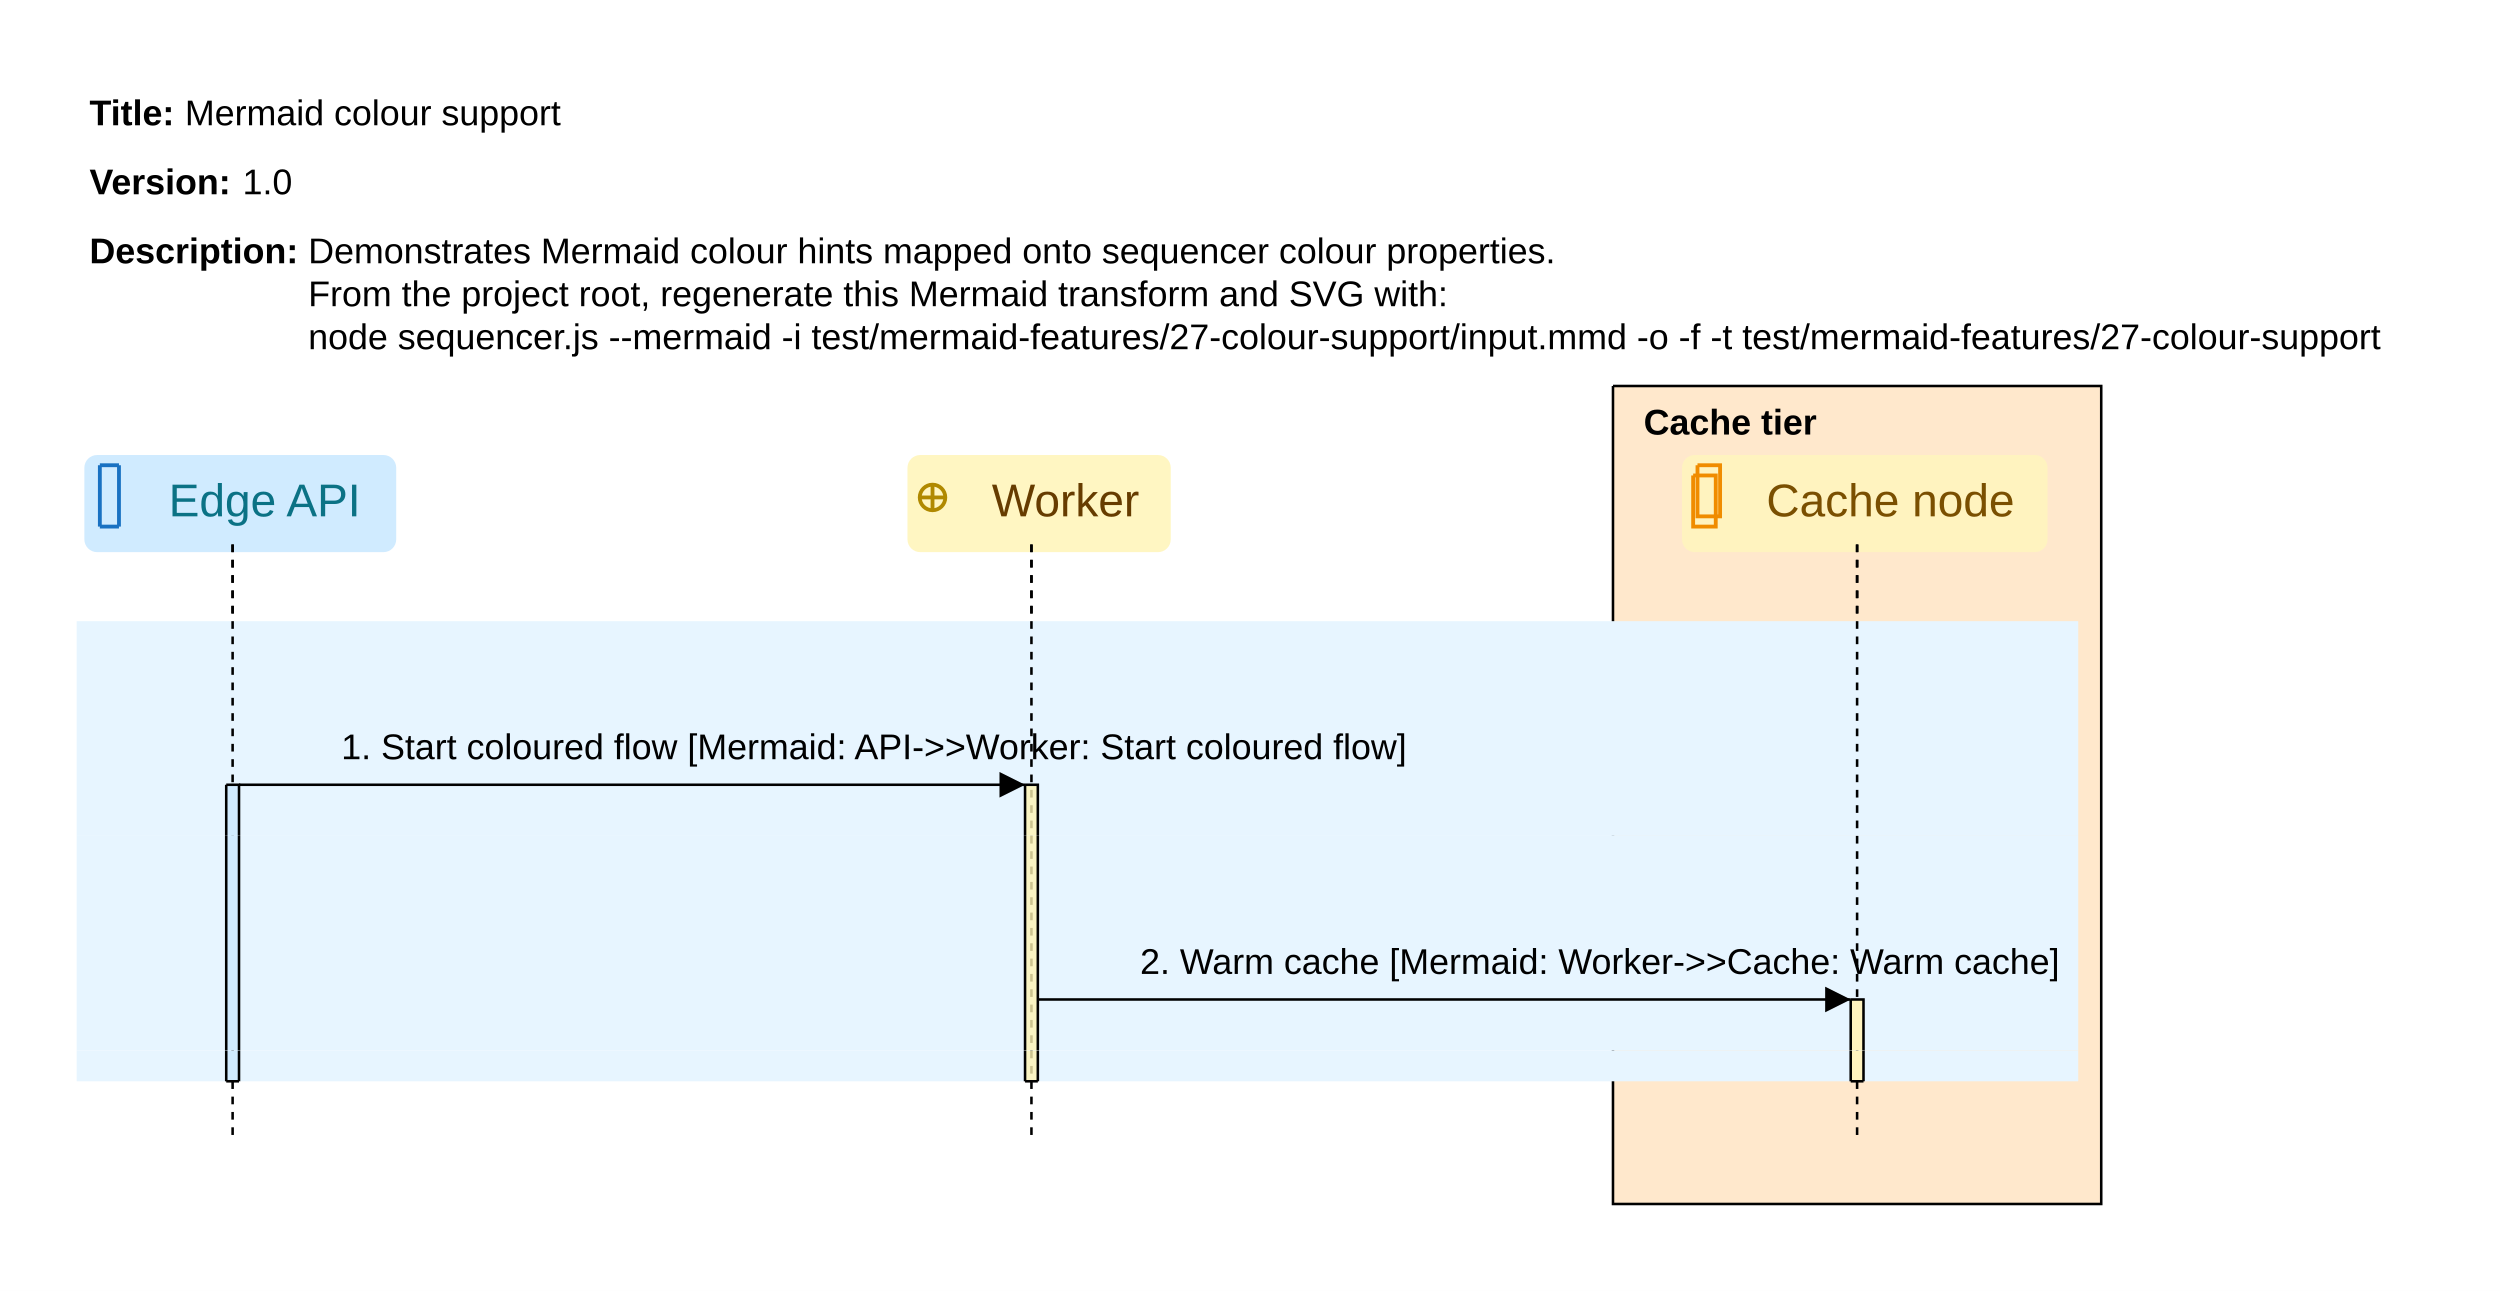
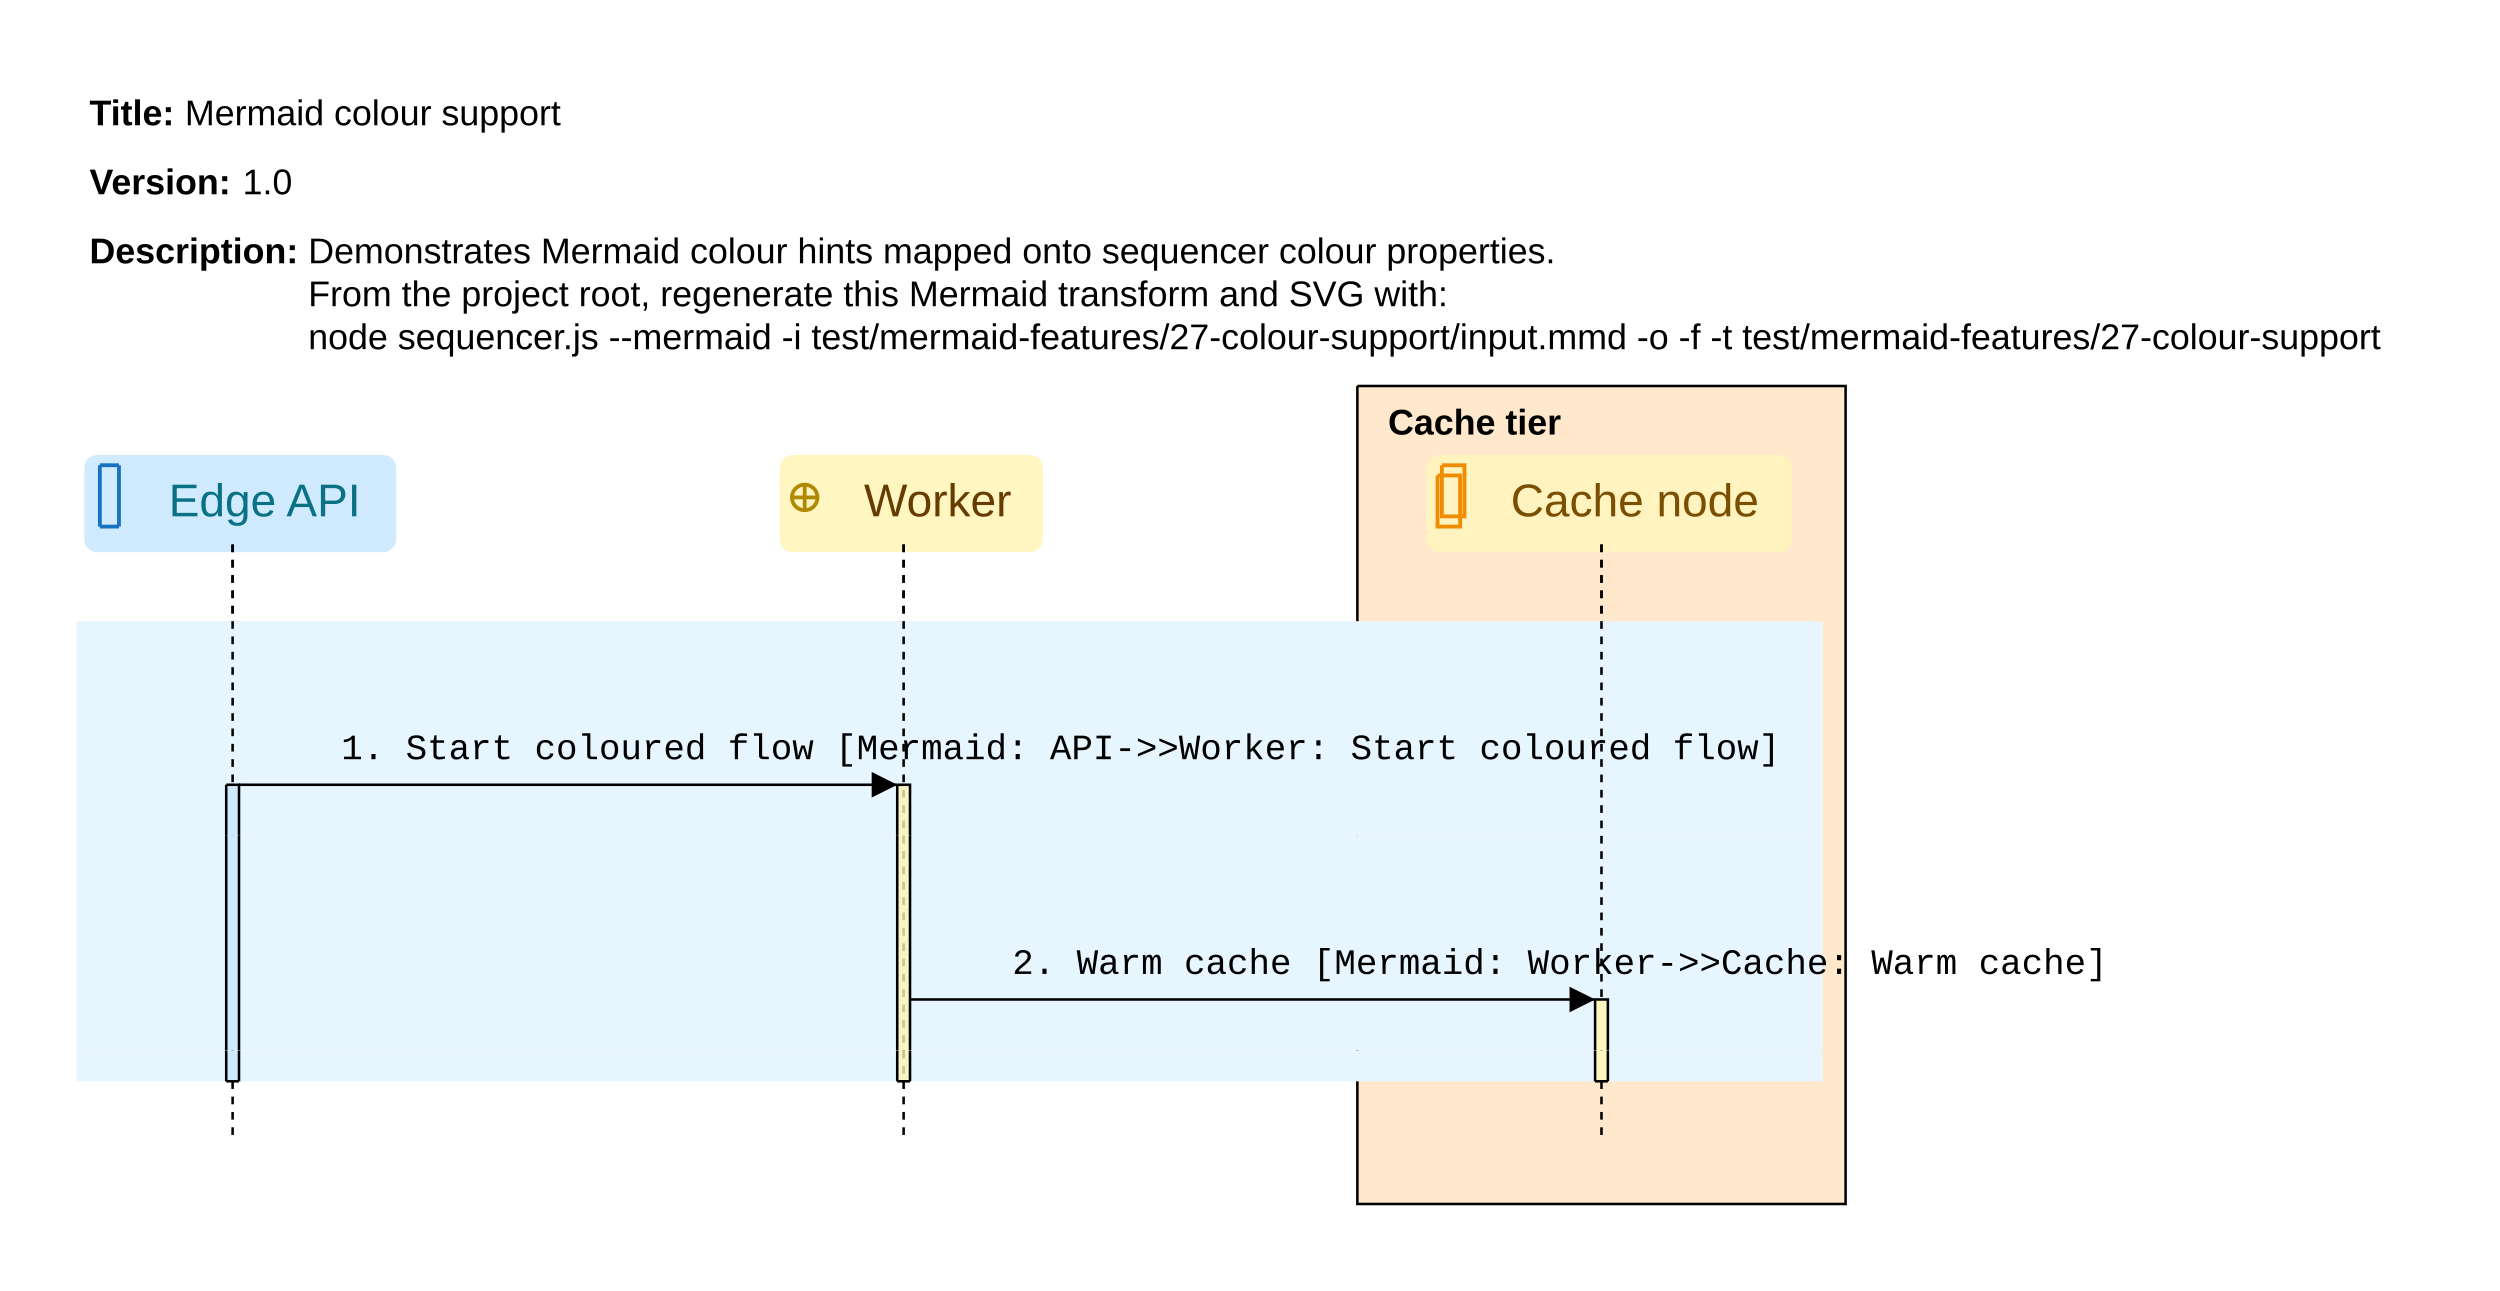
<svg xmlns="http://www.w3.org/2000/svg" width="978" height="505" viewBox="0 0 978 505">
  <rect width="100%" height="100%" fill="white" />
  <path d="M 0 0 L 0 495 L 968 495 L 968 0 L 0 0" fill="rgb(255, 255, 255)" stroke="none" />
  <path d="M 30 30 L 30 57 L 226 57 L 226 30 L 30 30" fill="rgba(0,0,0,0)" stroke="none" />
  <text x="35" y="49" fill="rgb(0,0,0)" font-family="Liberation Sans, Arial, Helvetica, sans-serif" font-size="14" xml:space="preserve" font-weight="bold" dominant-baseline="auto">Title:</text>
  <text x="68.44" y="49" fill="rgb(0,0,0)" font-family="Liberation Sans, Arial, Helvetica, sans-serif" font-size="14" xml:space="preserve" dominant-baseline="auto"> </text>
  <text x="72.33" y="49" fill="rgb(0,0,0)" font-family="Liberation Sans, Arial, Helvetica, sans-serif" font-size="14" xml:space="preserve" dominant-baseline="auto">Mermaid colour support</text>
  <path d="M 30 57 L 30 84 L 120 84 L 120 57 L 30 57" fill="rgba(0,0,0,0)" stroke="none" />
  <text x="35" y="76" fill="rgb(0,0,0)" font-family="Liberation Sans, Arial, Helvetica, sans-serif" font-size="14" xml:space="preserve" font-weight="bold" dominant-baseline="auto">Version:</text>
  <text x="91.01" y="76" fill="rgb(0,0,0)" font-family="Liberation Sans, Arial, Helvetica, sans-serif" font-size="14" xml:space="preserve" dominant-baseline="auto"> </text>
  <text x="94.9" y="76" fill="rgb(0,0,0)" font-family="Liberation Sans, Arial, Helvetica, sans-serif" font-size="14" xml:space="preserve" dominant-baseline="auto">1.0</text>
  <path d="M 30 84 L 30 145 L 938 145 L 938 84 L 30 84" fill="rgba(0,0,0,0)" stroke="none" />
  <text x="35" y="103" fill="rgb(0,0,0)" font-family="Liberation Sans, Arial, Helvetica, sans-serif" font-size="14" xml:space="preserve" font-weight="bold" dominant-baseline="auto">Description:</text>
  <text x="116.68" y="103" fill="rgb(0,0,0)" font-family="Liberation Sans, Arial, Helvetica, sans-serif" font-size="14" xml:space="preserve" dominant-baseline="auto"> </text>
  <text x="120.57" y="103" fill="rgb(0,0,0)" font-family="Liberation Sans, Arial, Helvetica, sans-serif" font-size="14" xml:space="preserve" dominant-baseline="auto">Demonstrates Mermaid colour hints mapped onto sequencer colour properties.</text>
  <text x="120.57" y="119.8" fill="rgb(0,0,0)" font-family="Liberation Sans, Arial, Helvetica, sans-serif" font-size="14" xml:space="preserve" dominant-baseline="auto">From the project root, regenerate this Mermaid transform and SVG with:</text>
  <text x="120.57" y="136.6" fill="rgb(0,0,0)" font-family="Liberation Sans, Arial, Helvetica, sans-serif" font-size="14" xml:space="preserve" dominant-baseline="auto">node sequencer.js --mermaid -i test/mermaid-features/27-colour-support/input.mmd -o -f -t test/mermaid-features/27-colour-support</text>
-   <path d="M 631 151 L 631 471 L 822 471 L 822 151 L 631 151" fill="#FFE8CC" stroke="none" />
-   <path d="M 631 151 L 631 471 L 822 471 L 822 151 L 631 151" fill="none" stroke="rgb(0,0,0)" stroke-width="1" />
-   <text x="643" y="170" fill="rgb(0,0,0)" font-family="Liberation Sans, Arial, Helvetica, sans-serif" font-size="14" xml:space="preserve" font-weight="bold" dominant-baseline="auto">Cache tier</text>
+   <path d="M 531 151 L 531 471 L 722 471 L 722 151 L 531 151" fill="#FFE8CC" stroke="none" />
+   <path d="M 531 151 L 531 471 L 722 471 L 722 151 L 531 151" fill="none" stroke="rgb(0,0,0)" stroke-width="1" />
+   <text x="543" y="170" fill="rgb(0,0,0)" font-family="Liberation Sans, Arial, Helvetica, sans-serif" font-size="14" xml:space="preserve" font-weight="bold" dominant-baseline="auto">Cache tier</text>
  <path d="M 33 183 L 33 211 L 33 211 A 5 5 0 0 0 38 216 L 150 216 L 150 216 A 5 5 0 0 0 155 211 L 155 183 L 155 183 A 5 5 0 0 0 150 178 L 38 178 L 38 178 A 5 5 0 0 0 33 183" fill="#D0EBFF" stroke="none" />
  <path d="M 39.06 182 L 39.06 206 M 46.54 182 L 46.54 206 M 39.06 182 L 46.54 182 M 39.06 206 L 46.54 206" fill="none" stroke="#1971C2" stroke-width="1.5" />
  <path d="M 57 180 L 57 208 L 57 208 A 5 5 0 0 0 62 213 L 147 213 L 147 213 A 5 5 0 0 0 152 208 L 152 180 L 152 180 A 5 5 0 0 0 147 175 L 62 175 L 62 175 A 5 5 0 0 0 57 180" fill="rgba(0,0,0,0)" stroke="none" />
  <text x="66" y="202" fill="#0B7285" font-family="Liberation Sans, Arial, Helvetica, sans-serif" font-size="18" xml:space="preserve" dominant-baseline="auto">Edge API</text>
-   <path d="M 355 183 L 355 211 L 355 211 A 5 5 0 0 0 360 216 L 453 216 L 453 216 A 5 5 0 0 0 458 211 L 458 183 L 458 183 A 5 5 0 0 0 453 178 L 360 178 L 360 178 A 5 5 0 0 0 355 183" fill="rgba(255, 244, 179, 0.8)" stroke="none" />
-   <path d="M 369.8 194.6 A 5 5 0 0 1 359.8 194.6 A 5 5 0 0 1 369.8 194.6 M 359.8 194.6 L 369.8 194.6 M 364.8 189.6 L 364.8 199.6" fill="none" stroke="#B08900" stroke-width="1.5" />
-   <path d="M 379 180 L 379 208 L 379 208 A 5 5 0 0 0 384 213 L 450 213 L 450 213 A 5 5 0 0 0 455 208 L 455 180 L 455 180 A 5 5 0 0 0 450 175 L 384 175 L 384 175 A 5 5 0 0 0 379 180" fill="rgba(0,0,0,0)" stroke="none" />
-   <text x="388" y="202" fill="rgb(102, 60, 0)" font-family="Liberation Sans, Arial, Helvetica, sans-serif" font-size="18" xml:space="preserve" dominant-baseline="auto">Worker</text>
-   <path d="M 658 183 L 658 211 L 658 211 A 5 5 0 0 0 663 216 L 796 216 L 796 216 A 5 5 0 0 0 801 211 L 801 183 L 801 183 A 5 5 0 0 0 796 178 L 663 178 L 663 178 A 5 5 0 0 0 658 183" fill="#FFF3BF" stroke="none" />
-   <path d="M 664.06 182 L 664.06 202 L 672.9 202 L 672.9 182 L 664.06 182" fill="none" stroke="#F08C00" stroke-width="1.5" />
-   <path d="M 662.36 186 L 662.36 206 L 671.2 206 L 671.2 186 L 662.36 186" fill="none" stroke="#F08C00" stroke-width="1.5" />
-   <path d="M 682 180 L 682 208 L 682 208 A 5 5 0 0 0 687 213 L 793 213 L 793 213 A 5 5 0 0 0 798 208 L 798 180 L 798 180 A 5 5 0 0 0 793 175 L 687 175 L 687 175 A 5 5 0 0 0 682 180" fill="rgba(0,0,0,0)" stroke="none" />
-   <text x="691" y="202" fill="#7A4F01" font-family="Liberation Sans, Arial, Helvetica, sans-serif" font-size="18" xml:space="preserve" dominant-baseline="auto">Cache node</text>
+   <path d="M 305 183 L 305 211 L 305 211 A 5 5 0 0 0 310 216 L 403 216 L 403 216 A 5 5 0 0 0 408 211 L 408 183 L 408 183 A 5 5 0 0 0 403 178 L 310 178 L 310 178 A 5 5 0 0 0 305 183" fill="rgba(255, 244, 179, 0.8)" stroke="none" />
+   <path d="M 319.8 194.6 A 5 5 0 0 1 309.8 194.6 A 5 5 0 0 1 319.8 194.6 M 309.8 194.6 L 319.8 194.6 M 314.8 189.6 L 314.8 199.6" fill="none" stroke="#B08900" stroke-width="1.5" />
+   <path d="M 329 180 L 329 208 L 329 208 A 5 5 0 0 0 334 213 L 400 213 L 400 213 A 5 5 0 0 0 405 208 L 405 180 L 405 180 A 5 5 0 0 0 400 175 L 334 175 L 334 175 A 5 5 0 0 0 329 180" fill="rgba(0,0,0,0)" stroke="none" />
+   <text x="338" y="202" fill="rgb(102, 60, 0)" font-family="Liberation Sans, Arial, Helvetica, sans-serif" font-size="18" xml:space="preserve" dominant-baseline="auto">Worker</text>
+   <path d="M 558 183 L 558 211 L 558 211 A 5 5 0 0 0 563 216 L 696 216 L 696 216 A 5 5 0 0 0 701 211 L 701 183 L 701 183 A 5 5 0 0 0 696 178 L 563 178 L 563 178 A 5 5 0 0 0 558 183" fill="#FFF3BF" stroke="none" />
+   <path d="M 564.06 182 L 564.06 202 L 572.9 202 L 572.9 182 L 564.06 182" fill="none" stroke="#F08C00" stroke-width="1.5" />
+   <path d="M 562.36 186 L 562.36 206 L 571.2 206 L 571.2 186 L 562.36 186" fill="none" stroke="#F08C00" stroke-width="1.5" />
+   <path d="M 582 180 L 582 208 L 582 208 A 5 5 0 0 0 587 213 L 693 213 L 693 213 A 5 5 0 0 0 698 208 L 698 180 L 698 180 A 5 5 0 0 0 693 175 L 587 175 L 587 175 A 5 5 0 0 0 582 180" fill="rgba(0,0,0,0)" stroke="none" />
+   <text x="591" y="202" fill="#7A4F01" font-family="Liberation Sans, Arial, Helvetica, sans-serif" font-size="18" xml:space="preserve" dominant-baseline="auto">Cache node</text>
  <path d="M 91 213 L 91 243" fill="none" stroke="rgb(0,0,0)" stroke-width="1" stroke-dasharray="3,3" />
-   <path d="M 403.5 213 L 403.5 243" fill="none" stroke="rgb(0,0,0)" stroke-width="1" stroke-dasharray="3,3" />
-   <path d="M 726.5 213 L 726.5 243" fill="none" stroke="rgb(0,0,0)" stroke-width="1" stroke-dasharray="3,3" />
-   <path d="M 30 243 L 30 243 L 813 243 L 813 243 L 30 243" fill="#E7F5FF" stroke="none" />
+   <path d="M 353.5 213 L 353.5 243" fill="none" stroke="rgb(0,0,0)" stroke-width="1" stroke-dasharray="3,3" />
+   <path d="M 626.5 213 L 626.5 243" fill="none" stroke="rgb(0,0,0)" stroke-width="1" stroke-dasharray="3,3" />
+   <path d="M 30 243 L 30 243 L 713 243 L 713 243 L 30 243" fill="#E7F5FF" stroke="none" />
  <path d="M 91 213 L 91 243" fill="none" stroke="rgb(0,0,0)" stroke-width="1" stroke-dasharray="3,3" />
-   <path d="M 403.5 213 L 403.5 243" fill="none" stroke="rgb(0,0,0)" stroke-width="1" stroke-dasharray="3,3" />
-   <path d="M 726.5 213 L 726.5 243" fill="none" stroke="rgb(0,0,0)" stroke-width="1" stroke-dasharray="3,3" />
+   <path d="M 353.5 213 L 353.5 243" fill="none" stroke="rgb(0,0,0)" stroke-width="1" stroke-dasharray="3,3" />
+   <path d="M 626.5 213 L 626.5 243" fill="none" stroke="rgb(0,0,0)" stroke-width="1" stroke-dasharray="3,3" />
  <path d="M 91 243 M 91 327" fill="none" stroke="rgb(0,0,0)" stroke-width="1" stroke-dasharray="3,3" />
-   <path d="M 403.5 243 M 403.5 327" fill="none" stroke="rgb(0,0,0)" stroke-width="1" stroke-dasharray="3,3" />
-   <path d="M 726.5 243 M 726.5 327" fill="none" stroke="rgb(0,0,0)" stroke-width="1" stroke-dasharray="3,3" />
-   <path d="M 30 243 L 30 327 L 813 327 L 813 243 L 30 243" fill="#E7F5FF" stroke="none" />
+   <path d="M 353.5 243 M 353.5 327" fill="none" stroke="rgb(0,0,0)" stroke-width="1" stroke-dasharray="3,3" />
+   <path d="M 626.5 243 M 626.5 327" fill="none" stroke="rgb(0,0,0)" stroke-width="1" stroke-dasharray="3,3" />
+   <path d="M 30 243 L 30 327 L 713 327 L 713 243 L 30 243" fill="#E7F5FF" stroke="none" />
  <path d="M 91 243 L 91 327" fill="none" stroke="rgb(0,0,0)" stroke-width="1" stroke-dasharray="3,3" />
  <path d="M 88.5 307 L 88.5 327 L 93.5 327 L 93.5 307 L 88.5 307" fill="#D0EBFF" stroke="none" />
  <path d="M 88.5 307 L 88.5 327 M 93.5 327 L 93.5 307 L 88.5 307" fill="none" stroke="rgb(0, 0, 0)" stroke-width="1" />
-   <path d="M 403.5 243 L 403.5 327" fill="none" stroke="rgb(0,0,0)" stroke-width="1" stroke-dasharray="3,3" />
-   <path d="M 401 307 L 401 327 L 406 327 L 406 307 L 401 307" fill="rgba(255, 244, 179, 0.8)" stroke="none" />
-   <path d="M 401 307 L 401 327 M 406 327 L 406 307 L 401 307" fill="none" stroke="rgb(0, 0, 0)" stroke-width="1" />
-   <path d="M 726.5 243 L 726.5 327" fill="none" stroke="rgb(0,0,0)" stroke-width="1" stroke-dasharray="3,3" />
-   <text x="133.5" y="297" fill="rgb(0,0,0)" font-family="Liberation Sans, Arial, Helvetica, sans-serif" font-size="14" xml:space="preserve" dominant-baseline="auto">1. Start coloured flow [Mermaid: API-&gt;&gt;Worker: Start coloured flow]</text>
-   <path d="M 93.5 307 L 401 307" fill="none" stroke="rgb(0, 0, 0)" stroke-width="1" />
-   <path d="M 391 302 L 391 312 L 401 307" fill="rgb(0, 0, 0)" stroke="none" />
+   <path d="M 353.5 243 L 353.5 327" fill="none" stroke="rgb(0,0,0)" stroke-width="1" stroke-dasharray="3,3" />
+   <path d="M 351 307 L 351 327 L 356 327 L 356 307 L 351 307" fill="rgba(255, 244, 179, 0.8)" stroke="none" />
+   <path d="M 351 307 L 351 327 M 356 327 L 356 307 L 351 307" fill="none" stroke="rgb(0, 0, 0)" stroke-width="1" />
+   <path d="M 626.5 243 L 626.5 327" fill="none" stroke="rgb(0,0,0)" stroke-width="1" stroke-dasharray="3,3" />
+   <text x="133.5" y="297" fill="rgb(0,0,0)" font-family="Liberation Mono, Courier New, Courier, monospace" font-size="14" xml:space="preserve" dominant-baseline="auto">1. Start coloured flow [Mermaid: API-&gt;&gt;Worker: Start coloured flow]</text>
+   <path d="M 93.5 307 L 351 307" fill="none" stroke="rgb(0, 0, 0)" stroke-width="1" />
+   <path d="M 341 302 L 341 312 L 351 307" fill="rgb(0, 0, 0)" stroke="none" />
  <path d="M 91 327 M 91 411" fill="none" stroke="rgb(0,0,0)" stroke-width="1" stroke-dasharray="3,3" />
-   <path d="M 403.5 327 M 403.5 411" fill="none" stroke="rgb(0,0,0)" stroke-width="1" stroke-dasharray="3,3" />
-   <path d="M 726.5 327 M 726.5 411" fill="none" stroke="rgb(0,0,0)" stroke-width="1" stroke-dasharray="3,3" />
-   <path d="M 30 327 L 30 411 L 813 411 L 813 327 L 30 327" fill="#E7F5FF" stroke="none" />
+   <path d="M 353.5 327 M 353.5 411" fill="none" stroke="rgb(0,0,0)" stroke-width="1" stroke-dasharray="3,3" />
+   <path d="M 626.5 327 M 626.5 411" fill="none" stroke="rgb(0,0,0)" stroke-width="1" stroke-dasharray="3,3" />
+   <path d="M 30 327 L 30 411 L 713 411 L 713 327 L 30 327" fill="#E7F5FF" stroke="none" />
  <path d="M 91 327 L 91 411" fill="none" stroke="rgb(0,0,0)" stroke-width="1" stroke-dasharray="3,3" />
  <path d="M 88.5 327 L 88.5 411 L 93.5 411 L 93.5 327 L 88.5 327" fill="#D0EBFF" stroke="none" />
  <path d="M 88.5 327 L 88.5 411 M 93.5 411 L 93.5 327 M 88.5 327" fill="none" stroke="rgb(0, 0, 0)" stroke-width="1" />
-   <path d="M 403.5 327 L 403.5 411" fill="none" stroke="rgb(0,0,0)" stroke-width="1" stroke-dasharray="3,3" />
-   <path d="M 401 327 L 401 411 L 406 411 L 406 327 L 401 327" fill="rgba(255, 244, 179, 0.8)" stroke="none" />
-   <path d="M 401 327 L 401 411 M 406 411 L 406 327 M 401 327" fill="none" stroke="rgb(0, 0, 0)" stroke-width="1" />
-   <path d="M 726.5 327 L 726.5 411" fill="none" stroke="rgb(0,0,0)" stroke-width="1" stroke-dasharray="3,3" />
-   <path d="M 724 391 L 724 411 L 729 411 L 729 391 L 724 391" fill="#FFF3BF" stroke="none" />
-   <path d="M 724 391 L 724 411 M 729 411 L 729 391 L 724 391" fill="none" stroke="rgb(0, 0, 0)" stroke-width="1" />
-   <text x="446" y="381" fill="rgb(0,0,0)" font-family="Liberation Sans, Arial, Helvetica, sans-serif" font-size="14" xml:space="preserve" dominant-baseline="auto">2. Warm cache [Mermaid: Worker-&gt;&gt;Cache: Warm cache]</text>
-   <path d="M 406 391 L 724 391" fill="none" stroke="rgb(0, 0, 0)" stroke-width="1" />
-   <path d="M 714 386 L 714 396 L 724 391" fill="rgb(0, 0, 0)" stroke="none" />
+   <path d="M 353.5 327 L 353.5 411" fill="none" stroke="rgb(0,0,0)" stroke-width="1" stroke-dasharray="3,3" />
+   <path d="M 351 327 L 351 411 L 356 411 L 356 327 L 351 327" fill="rgba(255, 244, 179, 0.8)" stroke="none" />
+   <path d="M 351 327 L 351 411 M 356 411 L 356 327 M 351 327" fill="none" stroke="rgb(0, 0, 0)" stroke-width="1" />
+   <path d="M 626.5 327 L 626.5 411" fill="none" stroke="rgb(0,0,0)" stroke-width="1" stroke-dasharray="3,3" />
+   <path d="M 624 391 L 624 411 L 629 411 L 629 391 L 624 391" fill="#FFF3BF" stroke="none" />
+   <path d="M 624 391 L 624 411 M 629 411 L 629 391 L 624 391" fill="none" stroke="rgb(0, 0, 0)" stroke-width="1" />
+   <text x="396" y="381" fill="rgb(0,0,0)" font-family="Liberation Mono, Courier New, Courier, monospace" font-size="14" xml:space="preserve" dominant-baseline="auto">2. Warm cache [Mermaid: Worker-&gt;&gt;Cache: Warm cache]</text>
+   <path d="M 356 391 L 624 391" fill="none" stroke="rgb(0, 0, 0)" stroke-width="1" />
+   <path d="M 614 386 L 614 396 L 624 391" fill="rgb(0, 0, 0)" stroke="none" />
  <path d="M 91 411 M 91 423" fill="none" stroke="rgb(0,0,0)" stroke-width="1" stroke-dasharray="3,3" />
-   <path d="M 403.5 411 M 403.5 423" fill="none" stroke="rgb(0,0,0)" stroke-width="1" stroke-dasharray="3,3" />
-   <path d="M 726.5 411 M 726.5 423" fill="none" stroke="rgb(0,0,0)" stroke-width="1" stroke-dasharray="3,3" />
-   <path d="M 30 411 L 30 423 L 813 423 L 813 411 L 30 411" fill="#E7F5FF" stroke="none" />
+   <path d="M 353.5 411 M 353.5 423" fill="none" stroke="rgb(0,0,0)" stroke-width="1" stroke-dasharray="3,3" />
+   <path d="M 626.5 411 M 626.5 423" fill="none" stroke="rgb(0,0,0)" stroke-width="1" stroke-dasharray="3,3" />
+   <path d="M 30 411 L 30 423 L 713 423 L 713 411 L 30 411" fill="#E7F5FF" stroke="none" />
  <path d="M 91 411 L 91 423" fill="none" stroke="rgb(0,0,0)" stroke-width="1" stroke-dasharray="3,3" />
  <path d="M 88.5 411 L 88.5 423 L 93.5 423 L 93.5 411 L 88.5 411" fill="#D0EBFF" stroke="none" />
  <path d="M 88.5 411 L 88.5 423 M 93.5 423 L 93.5 411 M 88.5 411" fill="none" stroke="rgb(0, 0, 0)" stroke-width="1" />
-   <path d="M 403.5 411 L 403.5 423" fill="none" stroke="rgb(0,0,0)" stroke-width="1" stroke-dasharray="3,3" />
-   <path d="M 401 411 L 401 423 L 406 423 L 406 411 L 401 411" fill="rgba(255, 244, 179, 0.8)" stroke="none" />
-   <path d="M 401 411 L 401 423 M 406 423 L 406 411 M 401 411" fill="none" stroke="rgb(0, 0, 0)" stroke-width="1" />
-   <path d="M 726.5 411 L 726.5 423" fill="none" stroke="rgb(0,0,0)" stroke-width="1" stroke-dasharray="3,3" />
-   <path d="M 724 411 L 724 423 L 729 423 L 729 411 L 724 411" fill="#FFF3BF" stroke="none" />
-   <path d="M 724 411 L 724 423 M 729 423 L 729 411 M 724 411" fill="none" stroke="rgb(0, 0, 0)" stroke-width="1" />
+   <path d="M 353.5 411 L 353.5 423" fill="none" stroke="rgb(0,0,0)" stroke-width="1" stroke-dasharray="3,3" />
+   <path d="M 351 411 L 351 423 L 356 423 L 356 411 L 351 411" fill="rgba(255, 244, 179, 0.8)" stroke="none" />
+   <path d="M 351 411 L 351 423 M 356 423 L 356 411 M 351 411" fill="none" stroke="rgb(0, 0, 0)" stroke-width="1" />
+   <path d="M 626.5 411 L 626.5 423" fill="none" stroke="rgb(0,0,0)" stroke-width="1" stroke-dasharray="3,3" />
+   <path d="M 624 411 L 624 423 L 629 423 L 629 411 L 624 411" fill="#FFF3BF" stroke="none" />
+   <path d="M 624 411 L 624 423 M 629 423 L 629 411 M 624 411" fill="none" stroke="rgb(0, 0, 0)" stroke-width="1" />
  <path d="M 91 423 L 91 447" fill="none" stroke="rgb(0,0,0)" stroke-width="1" stroke-dasharray="3,3" />
  <path d="M 88.5 423 L 88.5 423 L 93.5 423 L 93.5 423 L 88.5 423" fill="#D0EBFF" stroke="none" />
  <path d="M 88.5 423 L 88.5 423 L 93.5 423 L 93.5 423 M 88.5 423" fill="none" stroke="rgb(0, 0, 0)" stroke-width="1" />
-   <path d="M 403.5 423 L 403.5 447" fill="none" stroke="rgb(0,0,0)" stroke-width="1" stroke-dasharray="3,3" />
-   <path d="M 401 423 L 401 423 L 406 423 L 406 423 L 401 423" fill="rgba(255, 244, 179, 0.8)" stroke="none" />
-   <path d="M 401 423 L 401 423 L 406 423 L 406 423 M 401 423" fill="none" stroke="rgb(0, 0, 0)" stroke-width="1" />
-   <path d="M 726.5 423 L 726.5 447" fill="none" stroke="rgb(0,0,0)" stroke-width="1" stroke-dasharray="3,3" />
-   <path d="M 724 423 L 724 423 L 729 423 L 729 423 L 724 423" fill="#FFF3BF" stroke="none" />
-   <path d="M 724 423 L 724 423 L 729 423 L 729 423 M 724 423" fill="none" stroke="rgb(0, 0, 0)" stroke-width="1" />
+   <path d="M 353.5 423 L 353.5 447" fill="none" stroke="rgb(0,0,0)" stroke-width="1" stroke-dasharray="3,3" />
+   <path d="M 351 423 L 351 423 L 356 423 L 356 423 L 351 423" fill="rgba(255, 244, 179, 0.8)" stroke="none" />
+   <path d="M 351 423 L 351 423 L 356 423 L 356 423 M 351 423" fill="none" stroke="rgb(0, 0, 0)" stroke-width="1" />
+   <path d="M 626.5 423 L 626.5 447" fill="none" stroke="rgb(0,0,0)" stroke-width="1" stroke-dasharray="3,3" />
+   <path d="M 624 423 L 624 423 L 629 423 L 629 423 L 624 423" fill="#FFF3BF" stroke="none" />
+   <path d="M 624 423 L 624 423 L 629 423 L 629 423 M 624 423" fill="none" stroke="rgb(0, 0, 0)" stroke-width="1" />
</svg>
